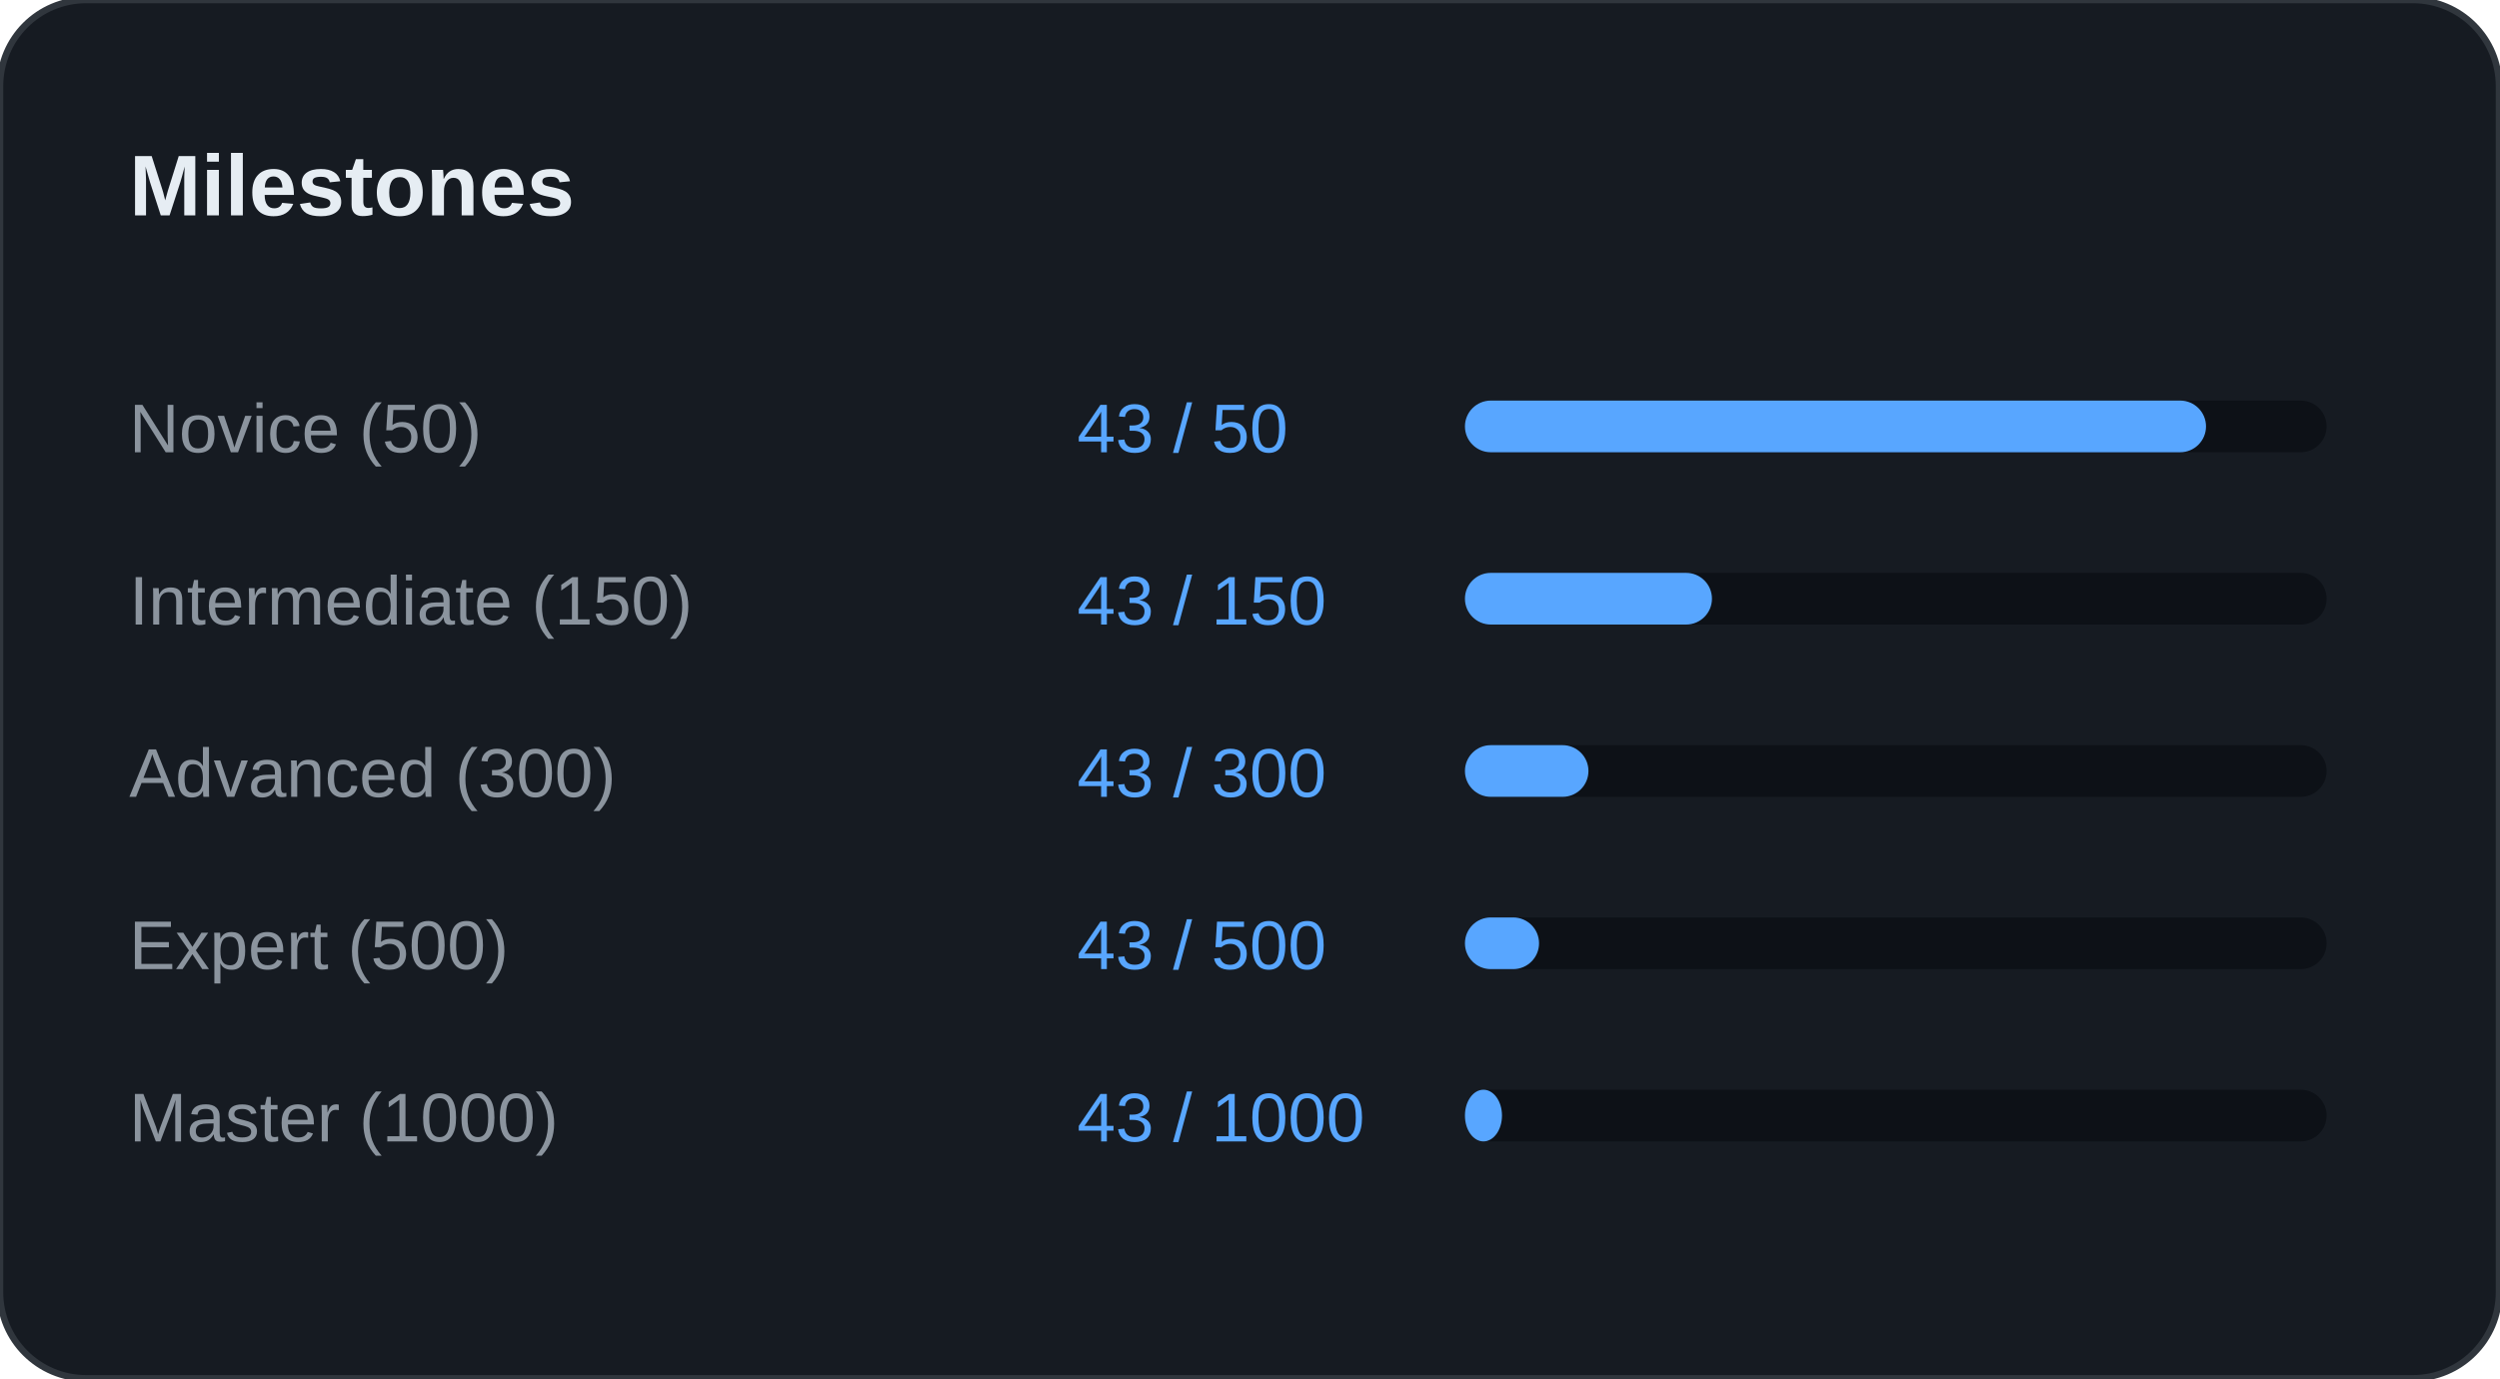
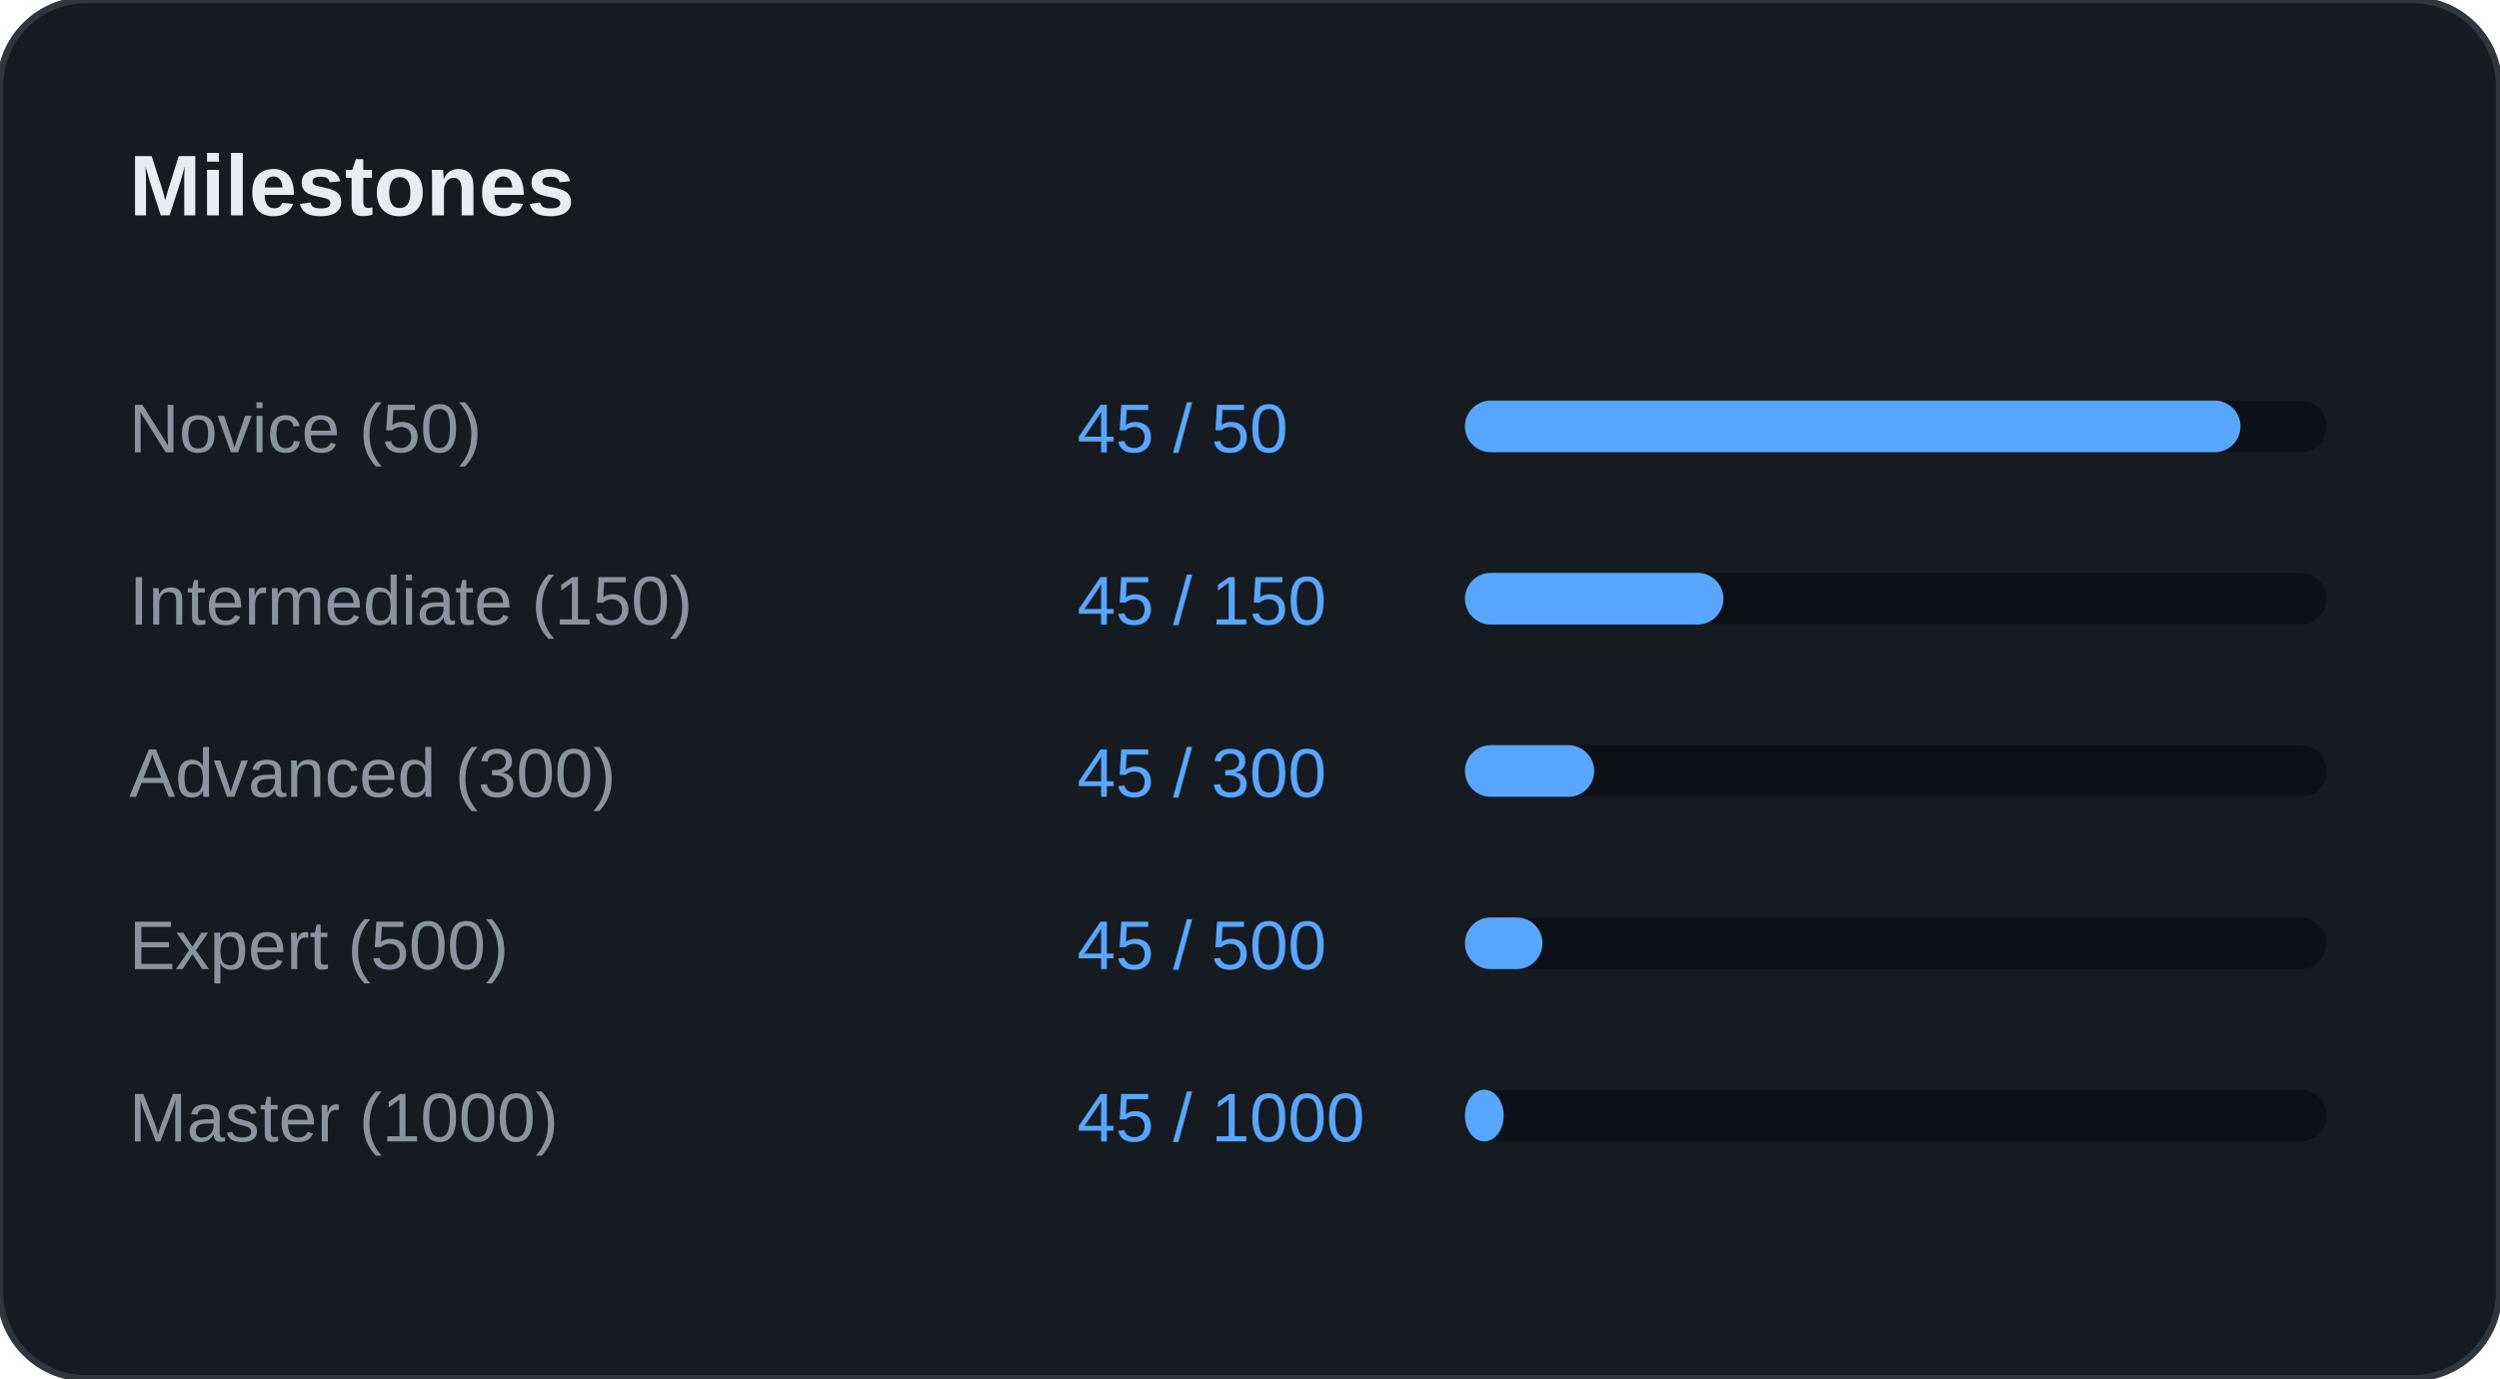
<svg xmlns="http://www.w3.org/2000/svg" width="100%" viewBox="0 0 580 320" preserveAspectRatio="xMidYMid meet">
  <rect width="580" height="320" rx="20" fill="#161B22" stroke="#30363D" stroke-width="1.5" />
  <text x="30" y="50" font-family="Segoe UI, Arial, sans-serif" font-size="20" font-weight="bold" fill="#E6EDF3">Milestones</text>
  <text x="30" y="105" font-family="Segoe UI, Arial, sans-serif" font-size="16" fill="#8B949E">Novice (50)</text>
-   <text x="250" y="105" font-family="Segoe UI, Arial, sans-serif" font-size="16" fill="#58A6FF">43 / 50</text>
+   <text x="250" y="105" font-family="Segoe UI, Arial, sans-serif" font-size="16" fill="#58A6FF">45 / 50</text>
  <rect x="340" y="93" width="200" height="12" rx="6" fill="#0D1117" />
-   <rect x="340" y="93" width="172" height="12" rx="6" fill="#58A6FF" />
+   <rect x="340" y="93" width="180" height="12" rx="6" fill="#58A6FF" />
  <text x="30" y="145" font-family="Segoe UI, Arial, sans-serif" font-size="16" fill="#8B949E">Intermediate (150)</text>
-   <text x="250" y="145" font-family="Segoe UI, Arial, sans-serif" font-size="16" fill="#58A6FF">43 / 150</text>
+   <text x="250" y="145" font-family="Segoe UI, Arial, sans-serif" font-size="16" fill="#58A6FF">45 / 150</text>
  <rect x="340" y="133" width="200" height="12" rx="6" fill="#0D1117" />
-   <rect x="340" y="133" width="57.333" height="12" rx="6" fill="#58A6FF" />
+   <rect x="340" y="133" width="60" height="12" rx="6" fill="#58A6FF" />
  <text x="30" y="185" font-family="Segoe UI, Arial, sans-serif" font-size="16" fill="#8B949E">Advanced (300)</text>
-   <text x="250" y="185" font-family="Segoe UI, Arial, sans-serif" font-size="16" fill="#58A6FF">43 / 300</text>
+   <text x="250" y="185" font-family="Segoe UI, Arial, sans-serif" font-size="16" fill="#58A6FF">45 / 300</text>
  <rect x="340" y="173" width="200" height="12" rx="6" fill="#0D1117" />
-   <rect x="340" y="173" width="28.667" height="12" rx="6" fill="#58A6FF" />
+   <rect x="340" y="173" width="30" height="12" rx="6" fill="#58A6FF" />
  <text x="30" y="225" font-family="Segoe UI, Arial, sans-serif" font-size="16" fill="#8B949E">Expert (500)</text>
-   <text x="250" y="225" font-family="Segoe UI, Arial, sans-serif" font-size="16" fill="#58A6FF">43 / 500</text>
+   <text x="250" y="225" font-family="Segoe UI, Arial, sans-serif" font-size="16" fill="#58A6FF">45 / 500</text>
  <rect x="340" y="213" width="200" height="12" rx="6" fill="#0D1117" />
-   <rect x="340" y="213" width="17.2" height="12" rx="6" fill="#58A6FF" />
+   <rect x="340" y="213" width="18" height="12" rx="6" fill="#58A6FF" />
  <text x="30" y="265" font-family="Segoe UI, Arial, sans-serif" font-size="16" fill="#8B949E">Master (1000)</text>
-   <text x="250" y="265" font-family="Segoe UI, Arial, sans-serif" font-size="16" fill="#58A6FF">43 / 1000</text>
+   <text x="250" y="265" font-family="Segoe UI, Arial, sans-serif" font-size="16" fill="#58A6FF">45 / 1000</text>
  <rect x="340" y="253" width="200" height="12" rx="6" fill="#0D1117" />
-   <rect x="340" y="253" width="8.6" height="12" rx="6" fill="#58A6FF" />
+   <rect x="340" y="253" width="9" height="12" rx="6" fill="#58A6FF" />
</svg>
